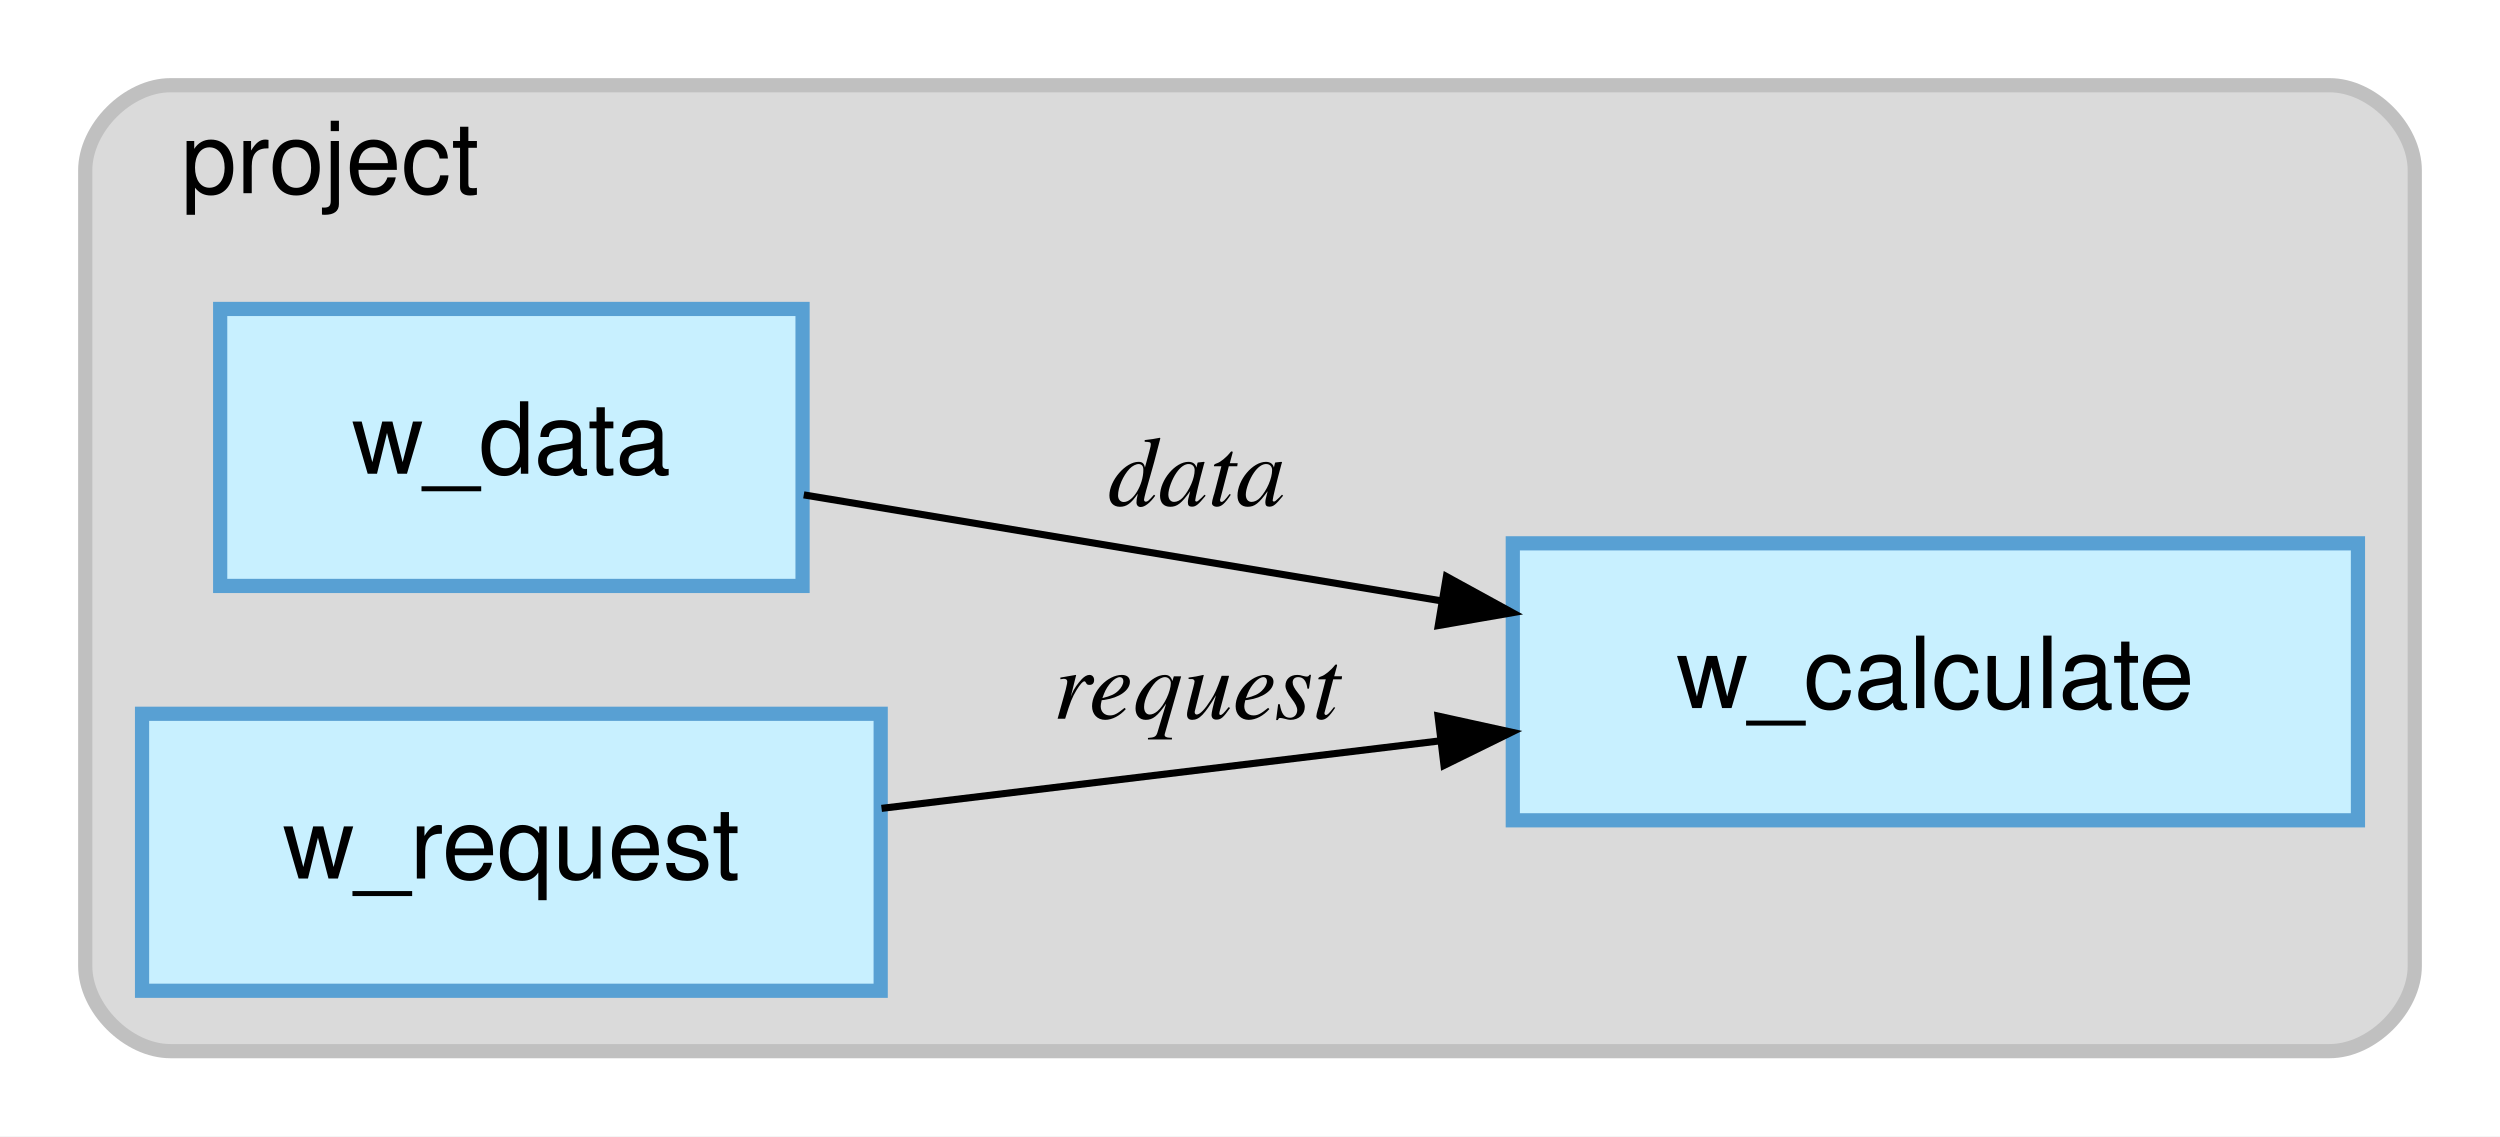
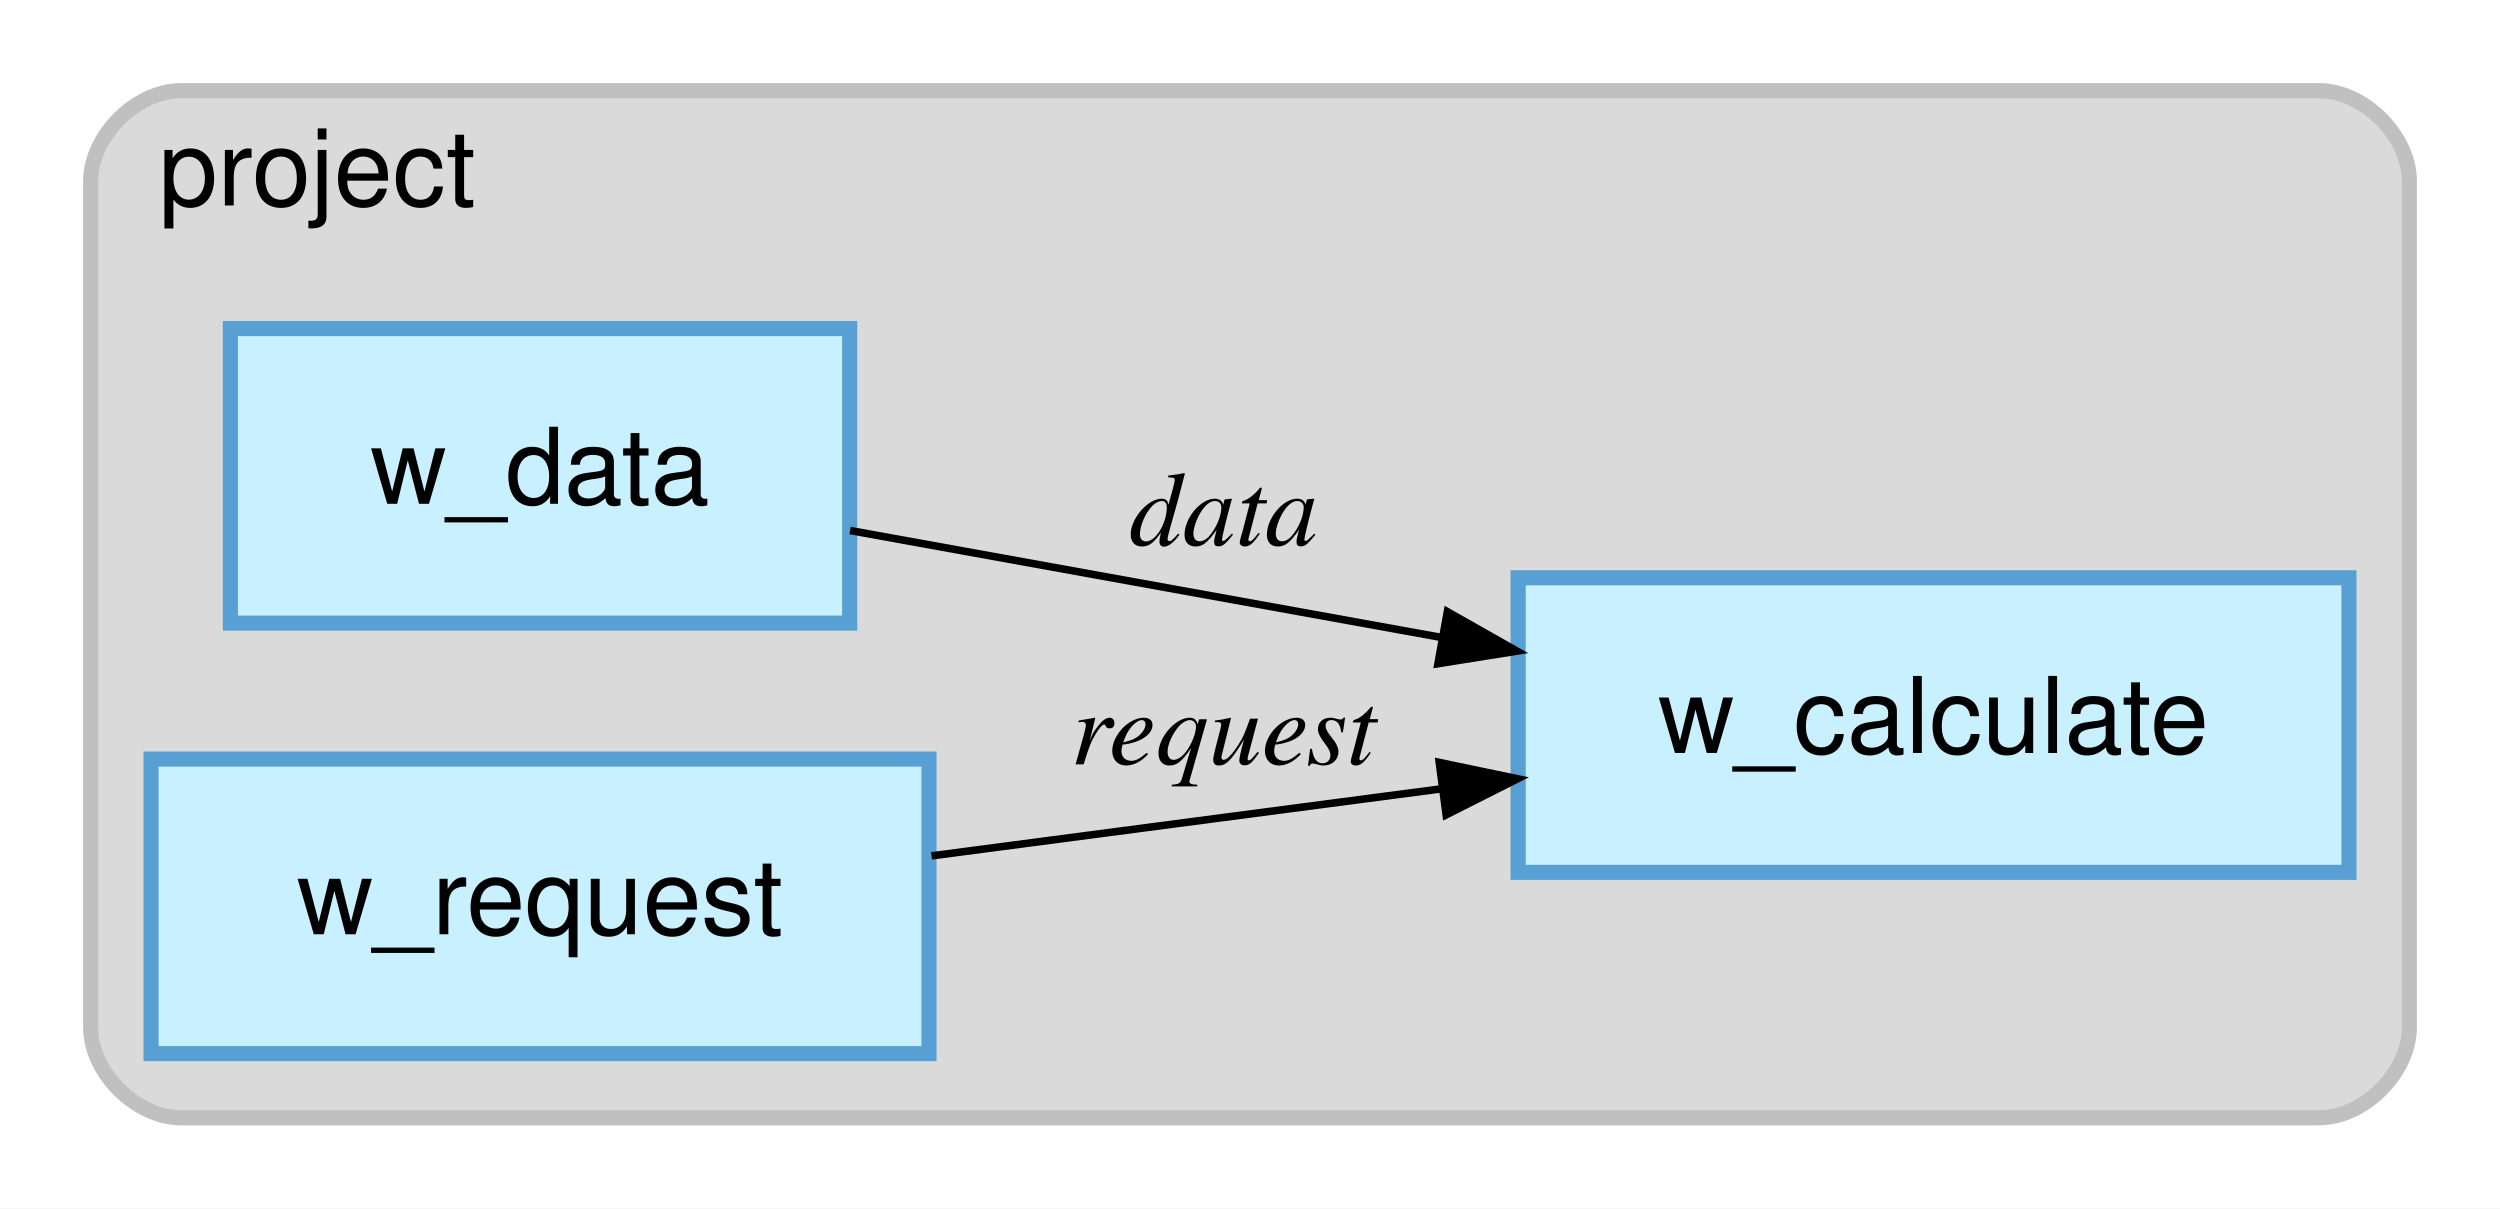
- <svg xmlns="http://www.w3.org/2000/svg" width="352pt" height="160pt" viewBox="0.00 0.00 352.00 160.00">
+ <svg xmlns="http://www.w3.org/2000/svg" width="331pt" height="160pt" viewBox="0.00 0.00 331.00 160.00">
  <g id="graph0" class="graph" transform="scale(1 1) rotate(0) translate(4 156)">
-     <polygon fill="white" stroke="none" points="-4,4 -4,-156 348,-156 348,4 -4,4" />
+     <polygon fill="white" stroke="none" points="-4,4 -4,-156 327,-156 327,4 -4,4" />
    <g id="clust1" class="cluster">
-       <path fill="#dadada" stroke="#c0c0c0" stroke-width="2" d="M20,-8C20,-8 324,-8 324,-8 330,-8 336,-14 336,-20 336,-20 336,-132 336,-132 336,-138 330,-144 324,-144 324,-144 20,-144 20,-144 14,-144 8,-138 8,-132 8,-132 8,-20 8,-20 8,-14 14,-8 20,-8" />
-       <text text-anchor="middle" x="42.5" y="-128.8" font-family="Helvetica,sans-Serif" font-size="14.00">project</text>
+       <path fill="#dadada" stroke="#c0c0c0" stroke-width="2" d="M20,-8C20,-8 303,-8 303,-8 309,-8 315,-14 315,-20 315,-20 315,-132 315,-132 315,-138 309,-144 303,-144 303,-144 20,-144 20,-144 14,-144 8,-138 8,-132 8,-132 8,-20 8,-20 8,-14 14,-8 20,-8" />
+       <text text-anchor="middle" x="38" y="-128.8" font-family="Helvetica,sans-Serif" font-size="14.00">project</text>
    </g>
    <g id="node1" class="node">
-       <polygon fill="#c8f0ff" stroke="#58a0d3" stroke-width="2" points="109,-112.5 27,-112.5 27,-73.5 109,-73.5 109,-112.5" />
-       <text text-anchor="middle" x="68" y="-89.3" font-family="Helvetica,sans-Serif" font-size="14.00">w_data</text>
+       <polygon fill="#c8f0ff" stroke="#58a0d3" stroke-width="2" points="108.5,-112.5 26.5,-112.5 26.5,-73.5 108.5,-73.5 108.5,-112.5" />
+       <text text-anchor="middle" x="67.5" y="-89.3" font-family="Helvetica,sans-Serif" font-size="14.00">w_data</text>
    </g>
    <g id="node2" class="node">
-       <polygon fill="#c8f0ff" stroke="#58a0d3" stroke-width="2" points="328,-79.5 209,-79.5 209,-40.5 328,-40.5 328,-79.5" />
-       <text text-anchor="middle" x="268.5" y="-56.3" font-family="Helvetica,sans-Serif" font-size="14.00">w_calculate</text>
+       <polygon fill="#c8f0ff" stroke="#58a0d3" stroke-width="2" points="307,-79.5 197,-79.5 197,-40.5 307,-40.5 307,-79.5" />
+       <text text-anchor="middle" x="252" y="-56.3" font-family="Helvetica,sans-Serif" font-size="14.00">w_calculate</text>
    </g>
    <g id="edge1" class="edge">
-       <path fill="none" stroke="black" d="M109.169,-86.322C134.92,-82.041 169.012,-76.373 198.965,-71.394" />
-       <polygon fill="black" stroke="black" points="199.655,-74.827 208.946,-69.734 198.507,-67.922 199.655,-74.827" />
-       <text text-anchor="middle" x="164.5" y="-84.8" font-family="Times,serif" font-style="italic" font-size="14.00">data</text>
+       <path fill="none" stroke="black" d="M108.55,-85.758C131.43,-81.621 160.659,-76.336 186.679,-71.631" />
+       <polygon fill="black" stroke="black" points="187.631,-75.015 196.849,-69.792 186.386,-68.127 187.631,-75.015" />
+       <text text-anchor="middle" x="158" y="-83.8" font-family="Times,serif" font-style="italic" font-size="14.00">data</text>
    </g>
    <g id="node3" class="node">
-       <polygon fill="#c8f0ff" stroke="#58a0d3" stroke-width="2" points="120,-55.5 16,-55.5 16,-16.5 120,-16.5 120,-55.5" />
-       <text text-anchor="middle" x="68" y="-32.3" font-family="Helvetica,sans-Serif" font-size="14.00">w_request</text>
+       <polygon fill="#c8f0ff" stroke="#58a0d3" stroke-width="2" points="119,-55.5 16,-55.5 16,-16.5 119,-16.5 119,-55.5" />
+       <text text-anchor="middle" x="67.5" y="-32.3" font-family="Helvetica,sans-Serif" font-size="14.00">w_request</text>
    </g>
    <g id="edge2" class="edge">
-       <path fill="none" stroke="black" d="M120.119,-42.181C144.051,-45.074 172.911,-48.563 198.724,-51.685" />
-       <polygon fill="black" stroke="black" points="198.477,-55.18 208.825,-52.906 199.317,-48.231 198.477,-55.18" />
-       <text text-anchor="middle" x="164.5" y="-54.8" font-family="Times,serif" font-style="italic" font-size="14.00">request</text>
+       <path fill="none" stroke="black" d="M119.336,-42.685C140.281,-45.44 164.786,-48.662 186.938,-51.575" />
+       <polygon fill="black" stroke="black" points="186.558,-55.056 196.929,-52.889 187.471,-48.115 186.558,-55.056" />
+       <text text-anchor="middle" x="158" y="-54.8" font-family="Times,serif" font-style="italic" font-size="14.00">request</text>
    </g>
  </g>
</svg>
